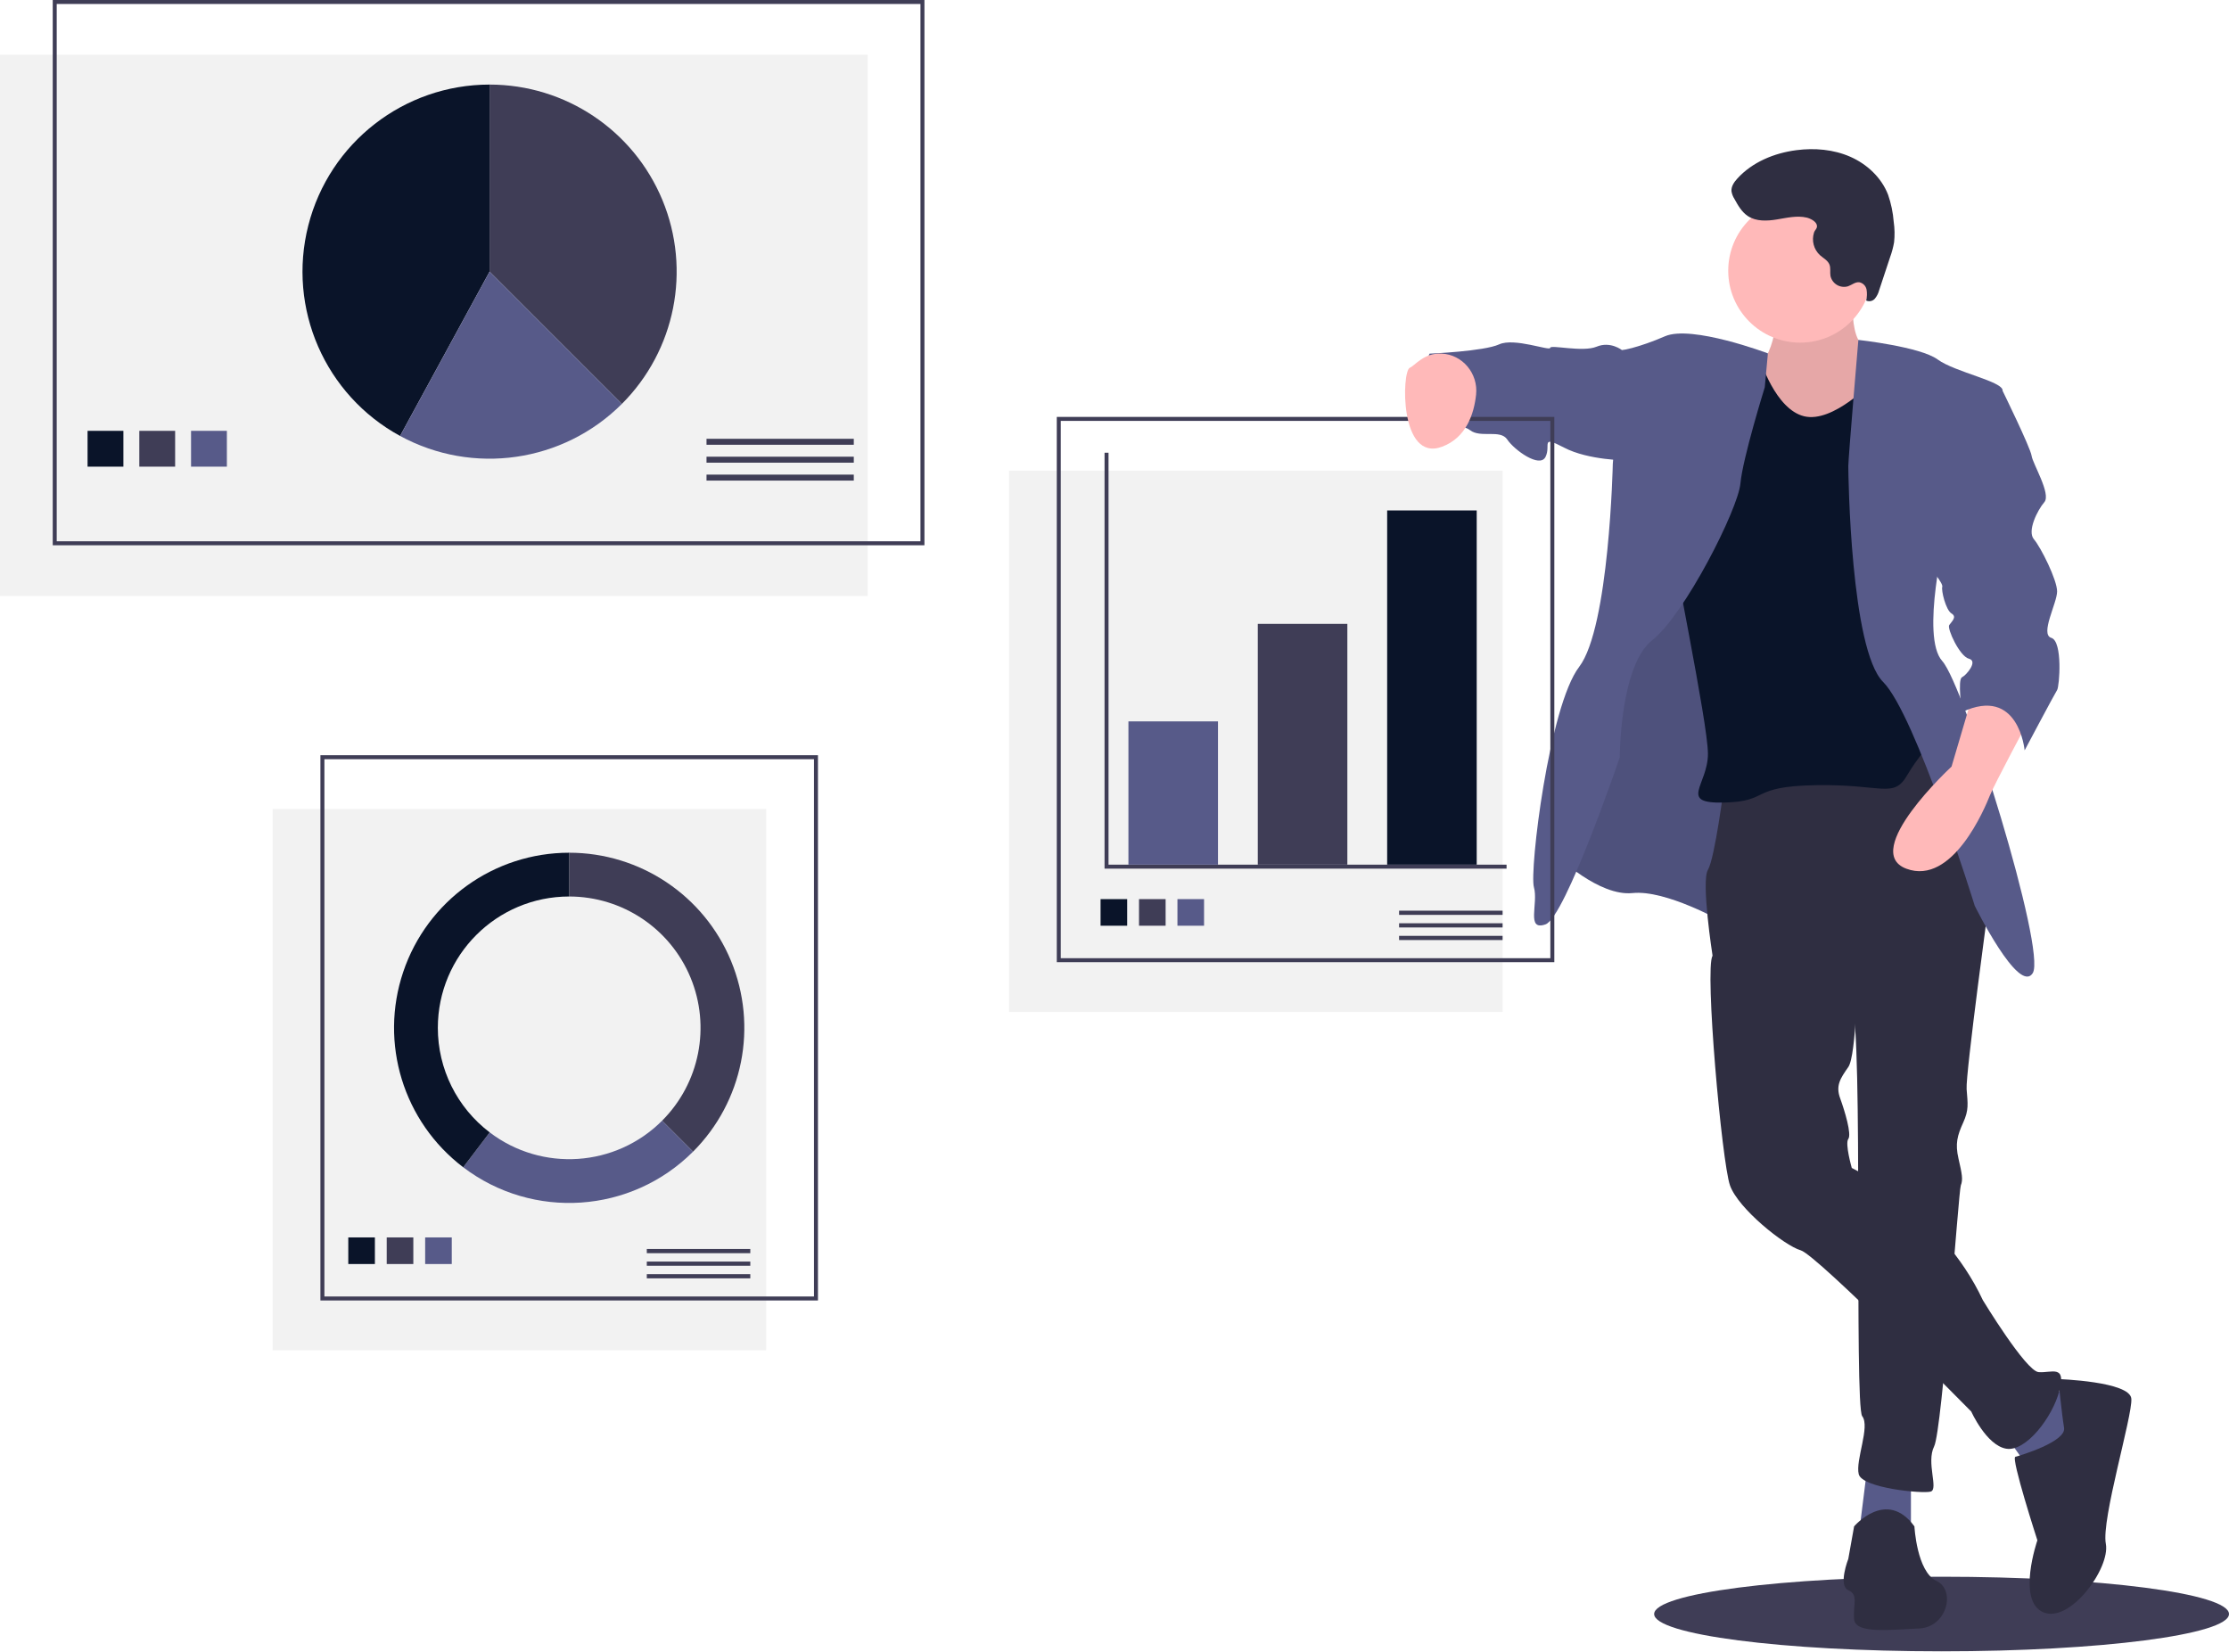
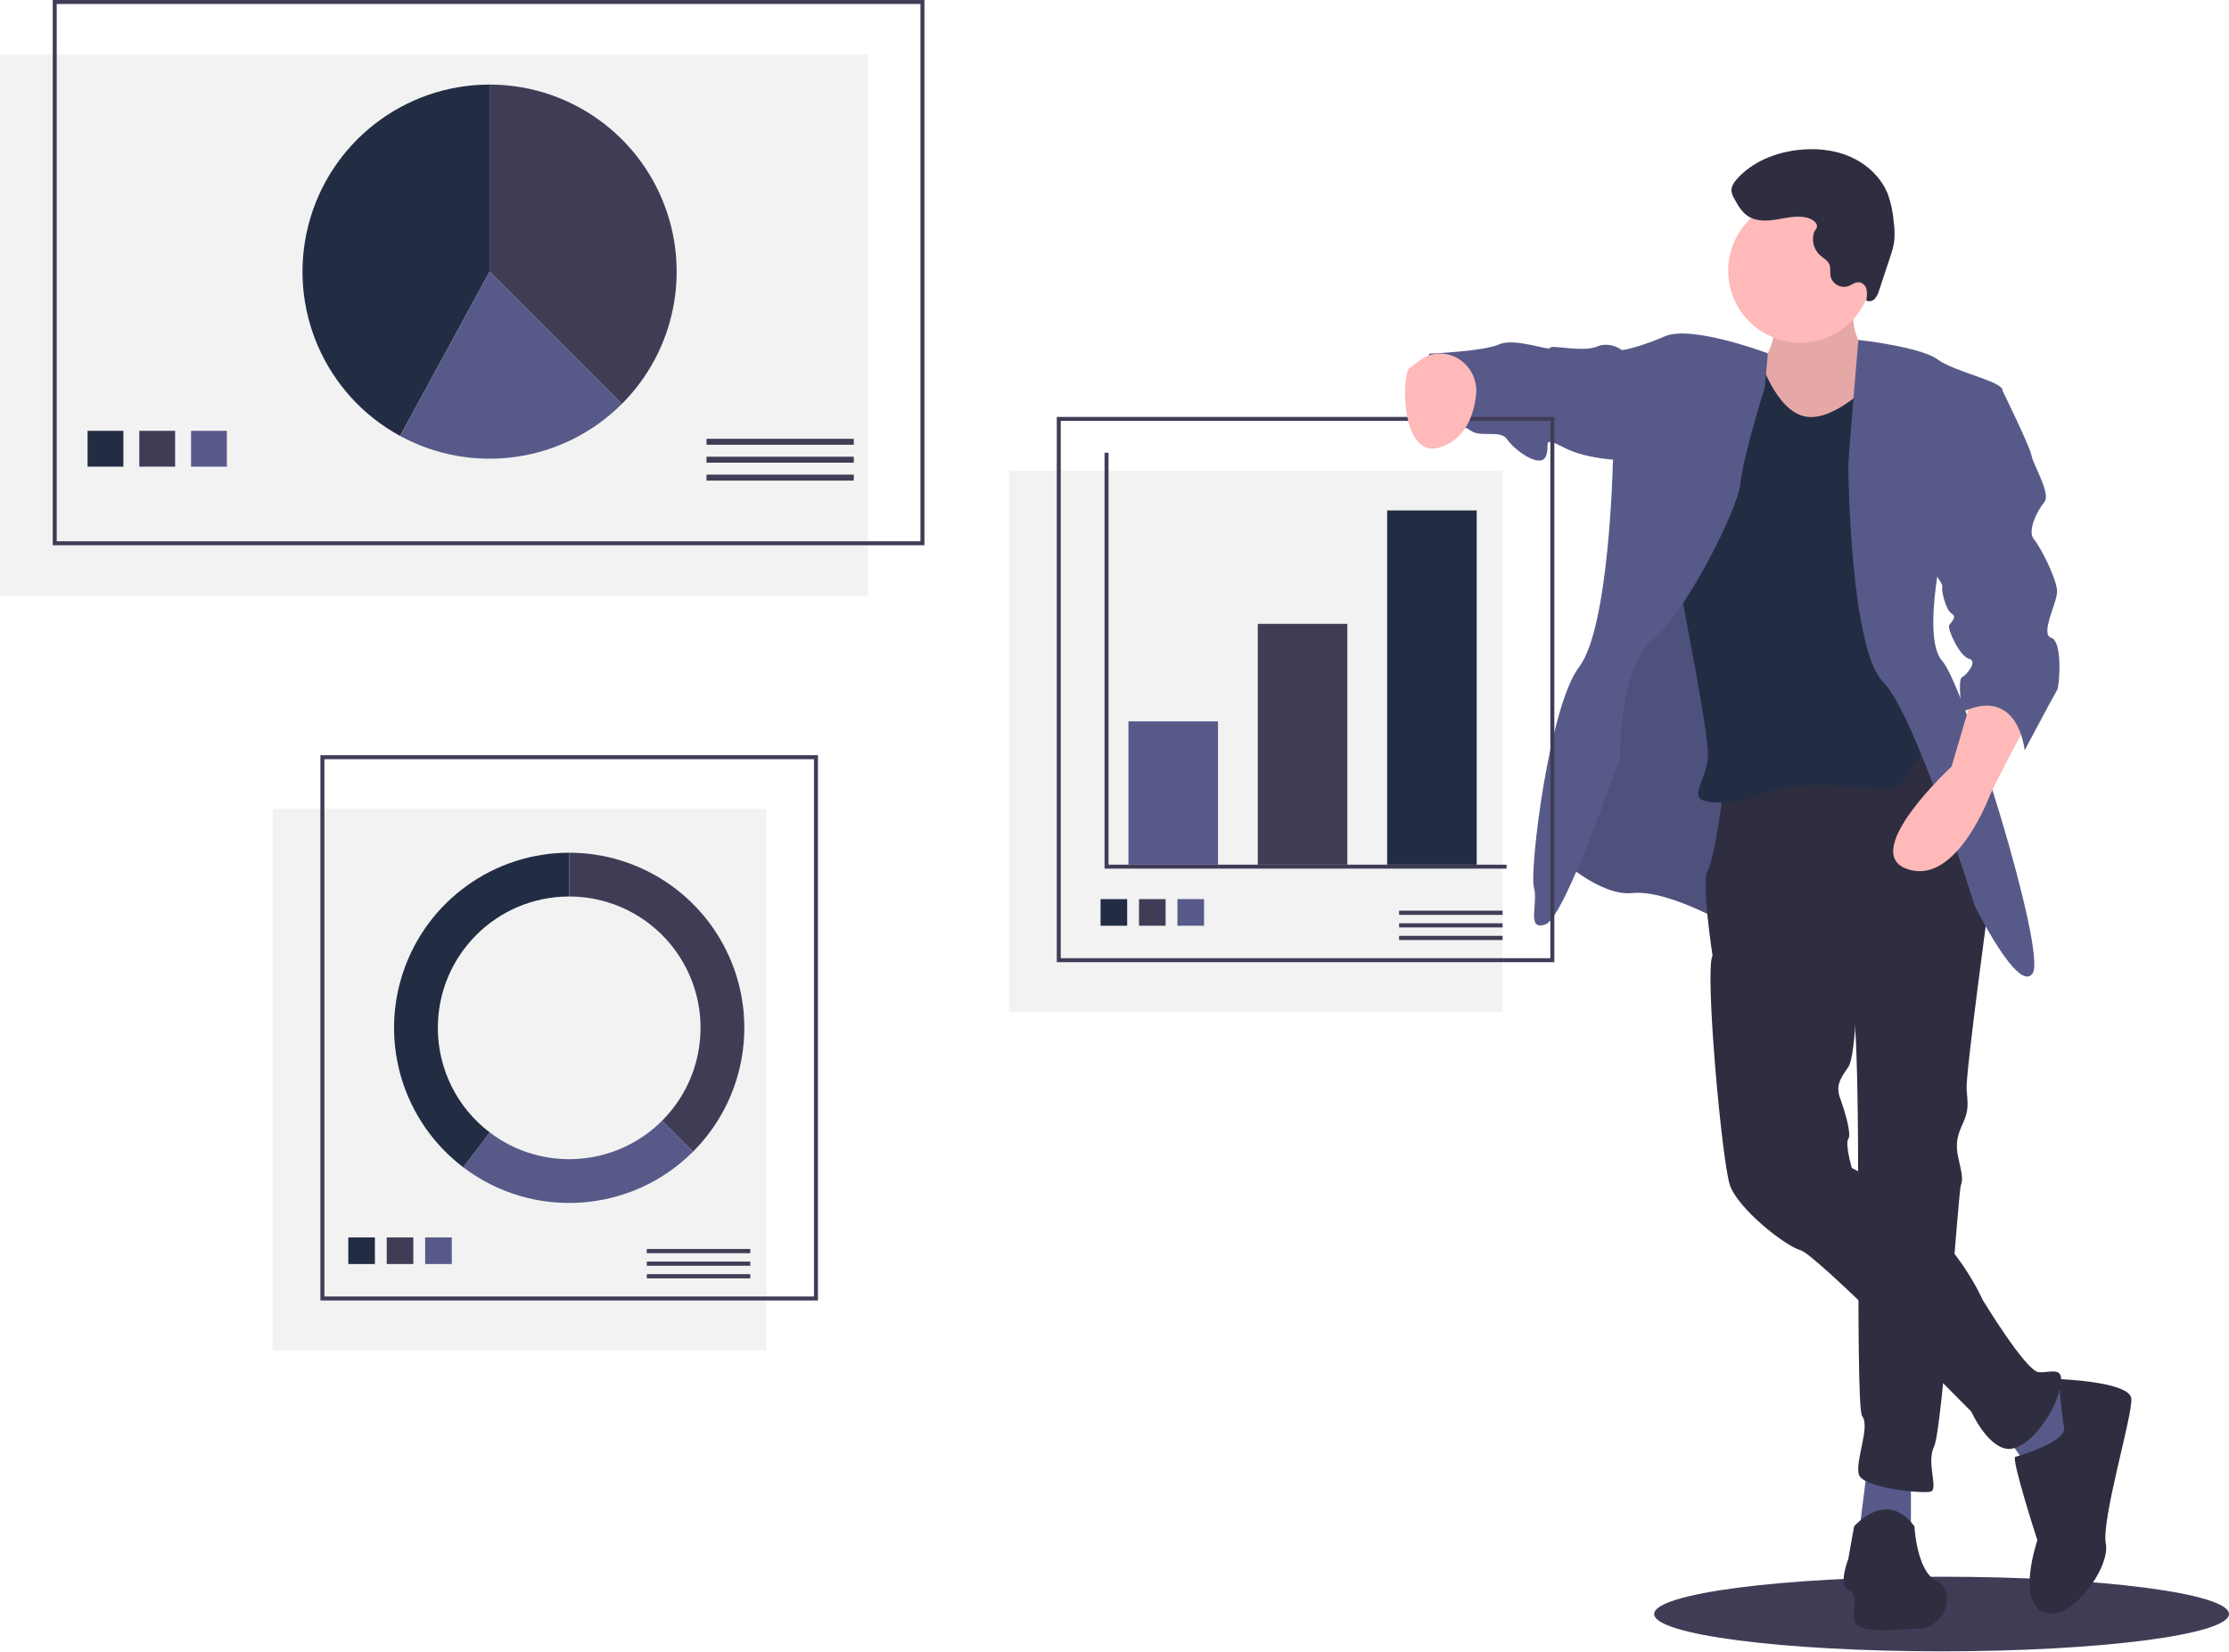
<svg xmlns="http://www.w3.org/2000/svg" id="fa973782-3a18-4630-a762-87130b613ac3" data-name="Layer 1" width="1120" height="829.801" viewBox="0 0 1120 829.801">
  <ellipse cx="975.579" cy="811.059" rx="144.421" ry="18.742" fill="#3f3d56" />
  <rect y="27.5" width="436" height="272" fill="#f2f2f2" />
  <rect x="27.5" y="1" width="436" height="272" fill="none" stroke="#3f3d56" stroke-miterlimit="10" stroke-width="2" />
  <path d="M352.468,237.568A94,94,0,0,0,286,77.1v94Z" transform="translate(-40 -34.59967)" fill="#3f3d56" />
-   <path d="M286,77.1a94.011,94.011,0,0,0-44.968,176.564L286,171.1Z" transform="translate(-40 -34.59967)" fill="#0a1429" />
+   <path d="M286,77.1a94.011,94.011,0,0,0-44.968,176.564L286,171.1Z" transform="translate(-40 -34.59967)" fill="#222d44" />
  <path d="M352.468,237.568,286,171.1l-44.968,82.564a94.049,94.049,0,0,0,111.436-16.096Z" transform="translate(-40 -34.59967)" fill="#575a89" />
-   <rect x="44" y="216.5" width="18" height="18" fill="#0a1429" />
+   <rect x="44" y="216.5" width="18" height="18" fill="#222d44" />
  <rect x="70" y="216.5" width="18" height="18" fill="#3f3d56" />
  <rect x="96" y="216.5" width="18" height="18" fill="#575a89" />
  <rect x="355" y="220.5" width="74" height="3" fill="#3f3d56" />
  <rect x="355" y="229.5" width="74" height="3" fill="#3f3d56" />
  <rect x="355" y="238.5" width="74" height="3" fill="#3f3d56" />
  <rect x="137" y="406.5" width="248" height="272" fill="#f2f2f2" />
  <rect x="162" y="380.5" width="248" height="272" fill="none" stroke="#3f3d56" stroke-miterlimit="10" stroke-width="2" />
-   <rect x="175" y="621.814" width="13.371" height="13.371" fill="#0a1429" />
+   <rect x="175" y="621.814" width="13.371" height="13.371" fill="#222d44" />
  <rect x="194.314" y="621.814" width="13.371" height="13.371" fill="#3f3d56" />
  <rect x="213.629" y="621.814" width="13.371" height="13.371" fill="#575a89" />
  <rect x="325" y="627.622" width="52" height="2.108" fill="#3f3d56" />
  <rect x="325" y="633.946" width="52" height="2.108" fill="#3f3d56" />
  <rect x="325" y="640.27" width="52" height="2.108" fill="#3f3d56" />
  <path d="M326,463.1v22a66,66,0,0,1,46.669,112.669l15.556,15.556A88,88,0,0,0,326,463.1Z" transform="translate(-40 -34.59967)" fill="#3f3d56" />
  <path d="M388.225,613.325l-15.556-15.556a65.983,65.983,0,0,1-86.6,5.872L272.753,621.161a87.998,87.998,0,0,0,115.472-7.836Z" transform="translate(-40 -34.59967)" fill="#575a89" />
-   <path d="M260,551.1a66,66,0,0,1,66-66v-22a87.999,87.999,0,0,0-53.247,158.061l13.316-17.521A65.885,65.885,0,0,1,260,551.1Z" transform="translate(-40 -34.59967)" fill="#0a1429" />
+   <path d="M260,551.1a66,66,0,0,1,66-66v-22a87.999,87.999,0,0,0-53.247,158.061l13.316-17.521A65.885,65.885,0,0,1,260,551.1Z" transform="translate(-40 -34.59967)" fill="#222d44" />
  <path d="M971.624,175.593s-4.08,30.311,6.412,33.808,7.578,30.311,7.578,30.311l-31.476,23.899-27.979,2.332-6.995-36.14L923.244,220.476s15.738-18.653,4.663-37.888S971.624,175.593,971.624,175.593Z" transform="translate(-40 -34.59967)" fill="#ffb9b9" />
  <path d="M971.624,175.593s-4.08,30.311,6.412,33.808,7.578,30.311,7.578,30.311l-31.476,23.899-27.979,2.332-6.995-36.14L923.244,220.476s15.738-18.653,4.663-37.888S971.624,175.593,971.624,175.593Z" transform="translate(-40 -34.59967)" opacity="0.1" />
  <path d="M942.48,411.666,905.757,497.935s-28.562-16.321-45.466-14.572-37.888-18.653-37.888-18.653l20.984-101.424,39.054-107.836,54.209,34.391Z" transform="translate(-40 -34.59967)" fill="#575a89" />
  <path d="M942.48,411.666,905.757,497.935s-28.562-16.321-45.466-14.572-37.888-18.653-37.888-18.653l20.984-101.424,39.054-107.836,54.209,34.391Z" transform="translate(-40 -34.59967)" opacity="0.1" />
  <polygon points="960.186 743.708 960.186 771.687 933.956 771.687 938.036 739.045 960.186 743.708" fill="#575a89" />
  <polygon points="1028.385 695.328 1047.621 706.986 1033.631 739.045 1019.059 737.296 1005.069 717.478 1028.385 695.328" fill="#575a89" />
  <path d="M1005.432,403.505l34.391,81.023s-12.241,89.766-11.658,97.344,1.166,10.492-1.749,16.904-4.08,10.492-2.332,18.07,2.332,10.492,1.166,13.407-9.326,122.991-13.407,131.152,2.332,21.567-1.749,22.733-34.391-1.749-36.14-8.743,5.829-23.899,1.749-29.145.583-194.105-5.246-206.928-69.948-24.482-69.948-24.482-5.829-37.305-2.332-43.134S906.34,429.153,906.34,429.153Z" transform="translate(-40 -34.59967)" fill="#2f2e41" />
  <path d="M971.624,801.624s16.321-19.236,30.311,0c0,0,1.166,22.733,11.075,27.396s5.246,23.316-8.743,23.899-32.059,2.914-32.642-4.663,2.332-12.241-2.914-14.572,0-15.738,0-15.738Z" transform="translate(-40 -34.59967)" fill="#2f2e41" />
  <path d="M973.373,522.999s-.583,41.969-4.663,47.798-6.412,9.326-4.08,15.738,5.829,18.07,4.08,20.401,1.749,14.572,1.749,14.572,44.883,21.567,65.867,66.45c0,0,21.567,35.557,27.979,36.14s13.99-4.08,10.492,9.326-16.904,30.894-26.813,29.145S1030.497,743.917,1030.497,743.917s-77.525-78.691-85.686-81.023-31.476-20.984-35.557-32.642-12.824-109.002-8.743-115.413,19.236-15.155,19.236-15.155Z" transform="translate(-40 -34.59967)" fill="#2f2e41" />
  <path d="M1074.214,727.596s36.14,1.166,36.722,9.909-15.155,60.621-12.824,72.862-18.07,40.22-31.476,34.391-2.914-36.14-2.914-36.14-13.407-41.386-11.075-41.969,25.647-7.578,24.482-14.572S1074.214,727.596,1074.214,727.596Z" transform="translate(-40 -34.59967)" fill="#2f2e41" />
  <circle cx="904.52" cy="136.039" r="36.14" fill="#ffb9b9" />
-   <path d="M980.951,226.305s-19.818,20.984-34.391,17.487-22.15-28.562-22.15-28.562l-26.23-4.663s-18.653,82.771-18.653,90.932,18.653,96.178,18.653,111.916-15.155,25.065,8.161,24.482,12.241-8.161,46.049-8.743,39.054,6.995,46.049-5.246a97.523,97.523,0,0,1,17.487-21.567l-12.241-43.134L1001.935,237.38s-14.944-29.145-21.753-26.813C980.182,210.567,983.865,223.39,980.951,226.305Z" transform="translate(-40 -34.59967)" fill="#0a1429" />
+   <path d="M980.951,226.305s-19.818,20.984-34.391,17.487-22.15-28.562-22.15-28.562l-26.23-4.663s-18.653,82.771-18.653,90.932,18.653,96.178,18.653,111.916-15.155,25.065,8.161,24.482,12.241-8.161,46.049-8.743,39.054,6.995,46.049-5.246a97.523,97.523,0,0,1,17.487-21.567l-12.241-43.134L1001.935,237.38s-14.944-29.145-21.753-26.813C980.182,210.567,983.865,223.39,980.951,226.305Z" transform="translate(-40 -34.59967)" fill="#222d44" />
  <path d="M973.771,205.411s31.078,3.407,39.822,9.819,33.225,11.075,32.642,15.738-28.562,71.113-28.562,71.113-12.824,52.461-1.749,64.702,52.461,145.724,45.466,156.799-29.145-33.808-29.145-33.808-29.728-96.178-46.049-112.499S968.71,272.937,968.71,268.856,973.771,205.411,973.771,205.411Z" transform="translate(-40 -34.59967)" fill="#575a89" />
  <path d="M928.313,212.172S890.019,197.743,876.612,203.572s-21.567,6.995-21.567,6.995L850.382,267.691s-1.749,82.188-16.904,102.007-25.065,102.59-22.733,110.75-4.08,22.15,5.829,18.653,37.305-83.937,37.305-83.937,0-46.049,16.321-58.873,43.134-65.867,44.3-78.691,12.241-48.38,12.241-48.38Z" transform="translate(-40 -34.59967)" fill="#575a89" />
  <path d="M1059.642,395.928S1042.155,428.57,1039.823,434.399s-18.653,45.466-41.969,36.722,22.733-51.295,22.733-51.295l10.492-35.557S1058.476,378.441,1059.642,395.928Z" transform="translate(-40 -34.59967)" fill="#ffb9b9" />
  <path d="M860.874,210.567h-5.829s-5.829-4.663-12.824-1.749-23.316-1.166-23.316.583-18.07-5.246-25.647-1.749-34.974,4.663-34.974,4.663-11.075,27.979-3.497,33.225,18.653,1.166,23.899,5.246,15.155-.583,18.653,4.663,16.321,14.572,19.236,8.743-2.914-11.075,9.326-4.663,31.476,6.412,31.476,6.412Z" transform="translate(-40 -34.59967)" fill="#575a89" />
  <path d="M947.778,143.937c-4.89-1.13-9.967.122-14.92.934s-10.412,1.079-14.602-1.684c-3.094-2.041-4.997-5.418-6.783-8.665a9.973,9.973,0,0,1-1.459-3.823c-.21-2.402,1.318-4.594,2.94-6.377,7.537-8.285,18.551-12.819,29.658-14.26,9.13-1.184,18.65-.391,27.081,3.307s15.68,10.47,18.995,19.06a54.127,54.127,0,0,1,2.837,13.611,40.657,40.657,0,0,1,.191,10.308,44.188,44.188,0,0,1-1.998,7.468L984.227,180.395a10.924,10.924,0,0,1-2.159,4.274,3.736,3.736,0,0,1-4.374.958,13.613,13.613,0,0,0,.197-5.5,4.641,4.641,0,0,0-3.662-3.693c-2.024-.215-3.753,1.354-5.673,2.03a6.979,6.979,0,0,1-8.811-5.245c-.303-1.896.206-3.925-.513-5.705-.842-2.086-3.074-3.179-4.751-4.677a10.936,10.936,0,0,1-3.001-11.366c.449-1.38,1.717-2.007,1.463-3.592C952.61,145.799,949.544,144.345,947.778,143.937Z" transform="translate(-40 -34.59967)" fill="#2f2e41" />
  <rect x="507" y="236.5" width="248" height="272" fill="#f2f2f2" />
  <rect x="532" y="210.5" width="248" height="272" fill="none" stroke="#3f3d56" stroke-miterlimit="10" stroke-width="2" />
  <polyline points="556 227.5 556 435.5 757 435.5" fill="none" stroke="#3f3d56" stroke-miterlimit="10" stroke-width="2" />
  <rect x="567" y="362.5" width="45" height="72" fill="#575a89" />
  <rect x="632" y="313.5" width="45" height="121" fill="#3f3d56" />
-   <rect x="697" y="256.5" width="45" height="178" fill="#0a1429" />
-   <rect x="553" y="451.814" width="13.371" height="13.371" fill="#0a1429" />
+   <rect x="697" y="256.5" width="45" height="178" fill="#222d44" />
+   <rect x="553" y="451.814" width="13.371" height="13.371" fill="#222d44" />
  <rect x="572.314" y="451.814" width="13.371" height="13.371" fill="#3f3d56" />
  <rect x="591.629" y="451.814" width="13.371" height="13.371" fill="#575a89" />
  <rect x="703" y="457.622" width="52" height="2.108" fill="#3f3d56" />
  <rect x="703" y="463.946" width="52" height="2.108" fill="#3f3d56" />
  <rect x="703" y="470.27" width="52" height="2.108" fill="#3f3d56" />
  <path d="M764.308,212.282c10.628.462,18.526,10.101,17.376,20.677-1.042,9.582-4.884,21.505-16.987,26.084-21.567,8.161-20.401-37.888-16.321-39.637C751.095,218.24,755.37,211.893,764.308,212.282Z" transform="translate(-40 -34.59967)" fill="#ffb9b9" />
  <path d="M1039.823,227.854l6.412,3.114s13.99,28.562,14.572,32.642,9.909,19.236,6.412,23.316-8.743,14.572-5.246,18.653,11.658,20.401,11.658,26.23-8.743,21.567-2.914,23.316,4.08,24.482,2.914,26.23-16.321,30.311-16.321,30.311-2.914-32.642-31.476-19.236c0,0-2.332-16.321,0-17.487s8.161-8.161,3.497-9.326-11.075-15.155-9.909-16.904,4.08-4.08,1.166-5.829-5.246-11.658-4.663-13.407-6.412-9.909-6.412-9.909Z" transform="translate(-40 -34.59967)" fill="#575a89" />
</svg>
